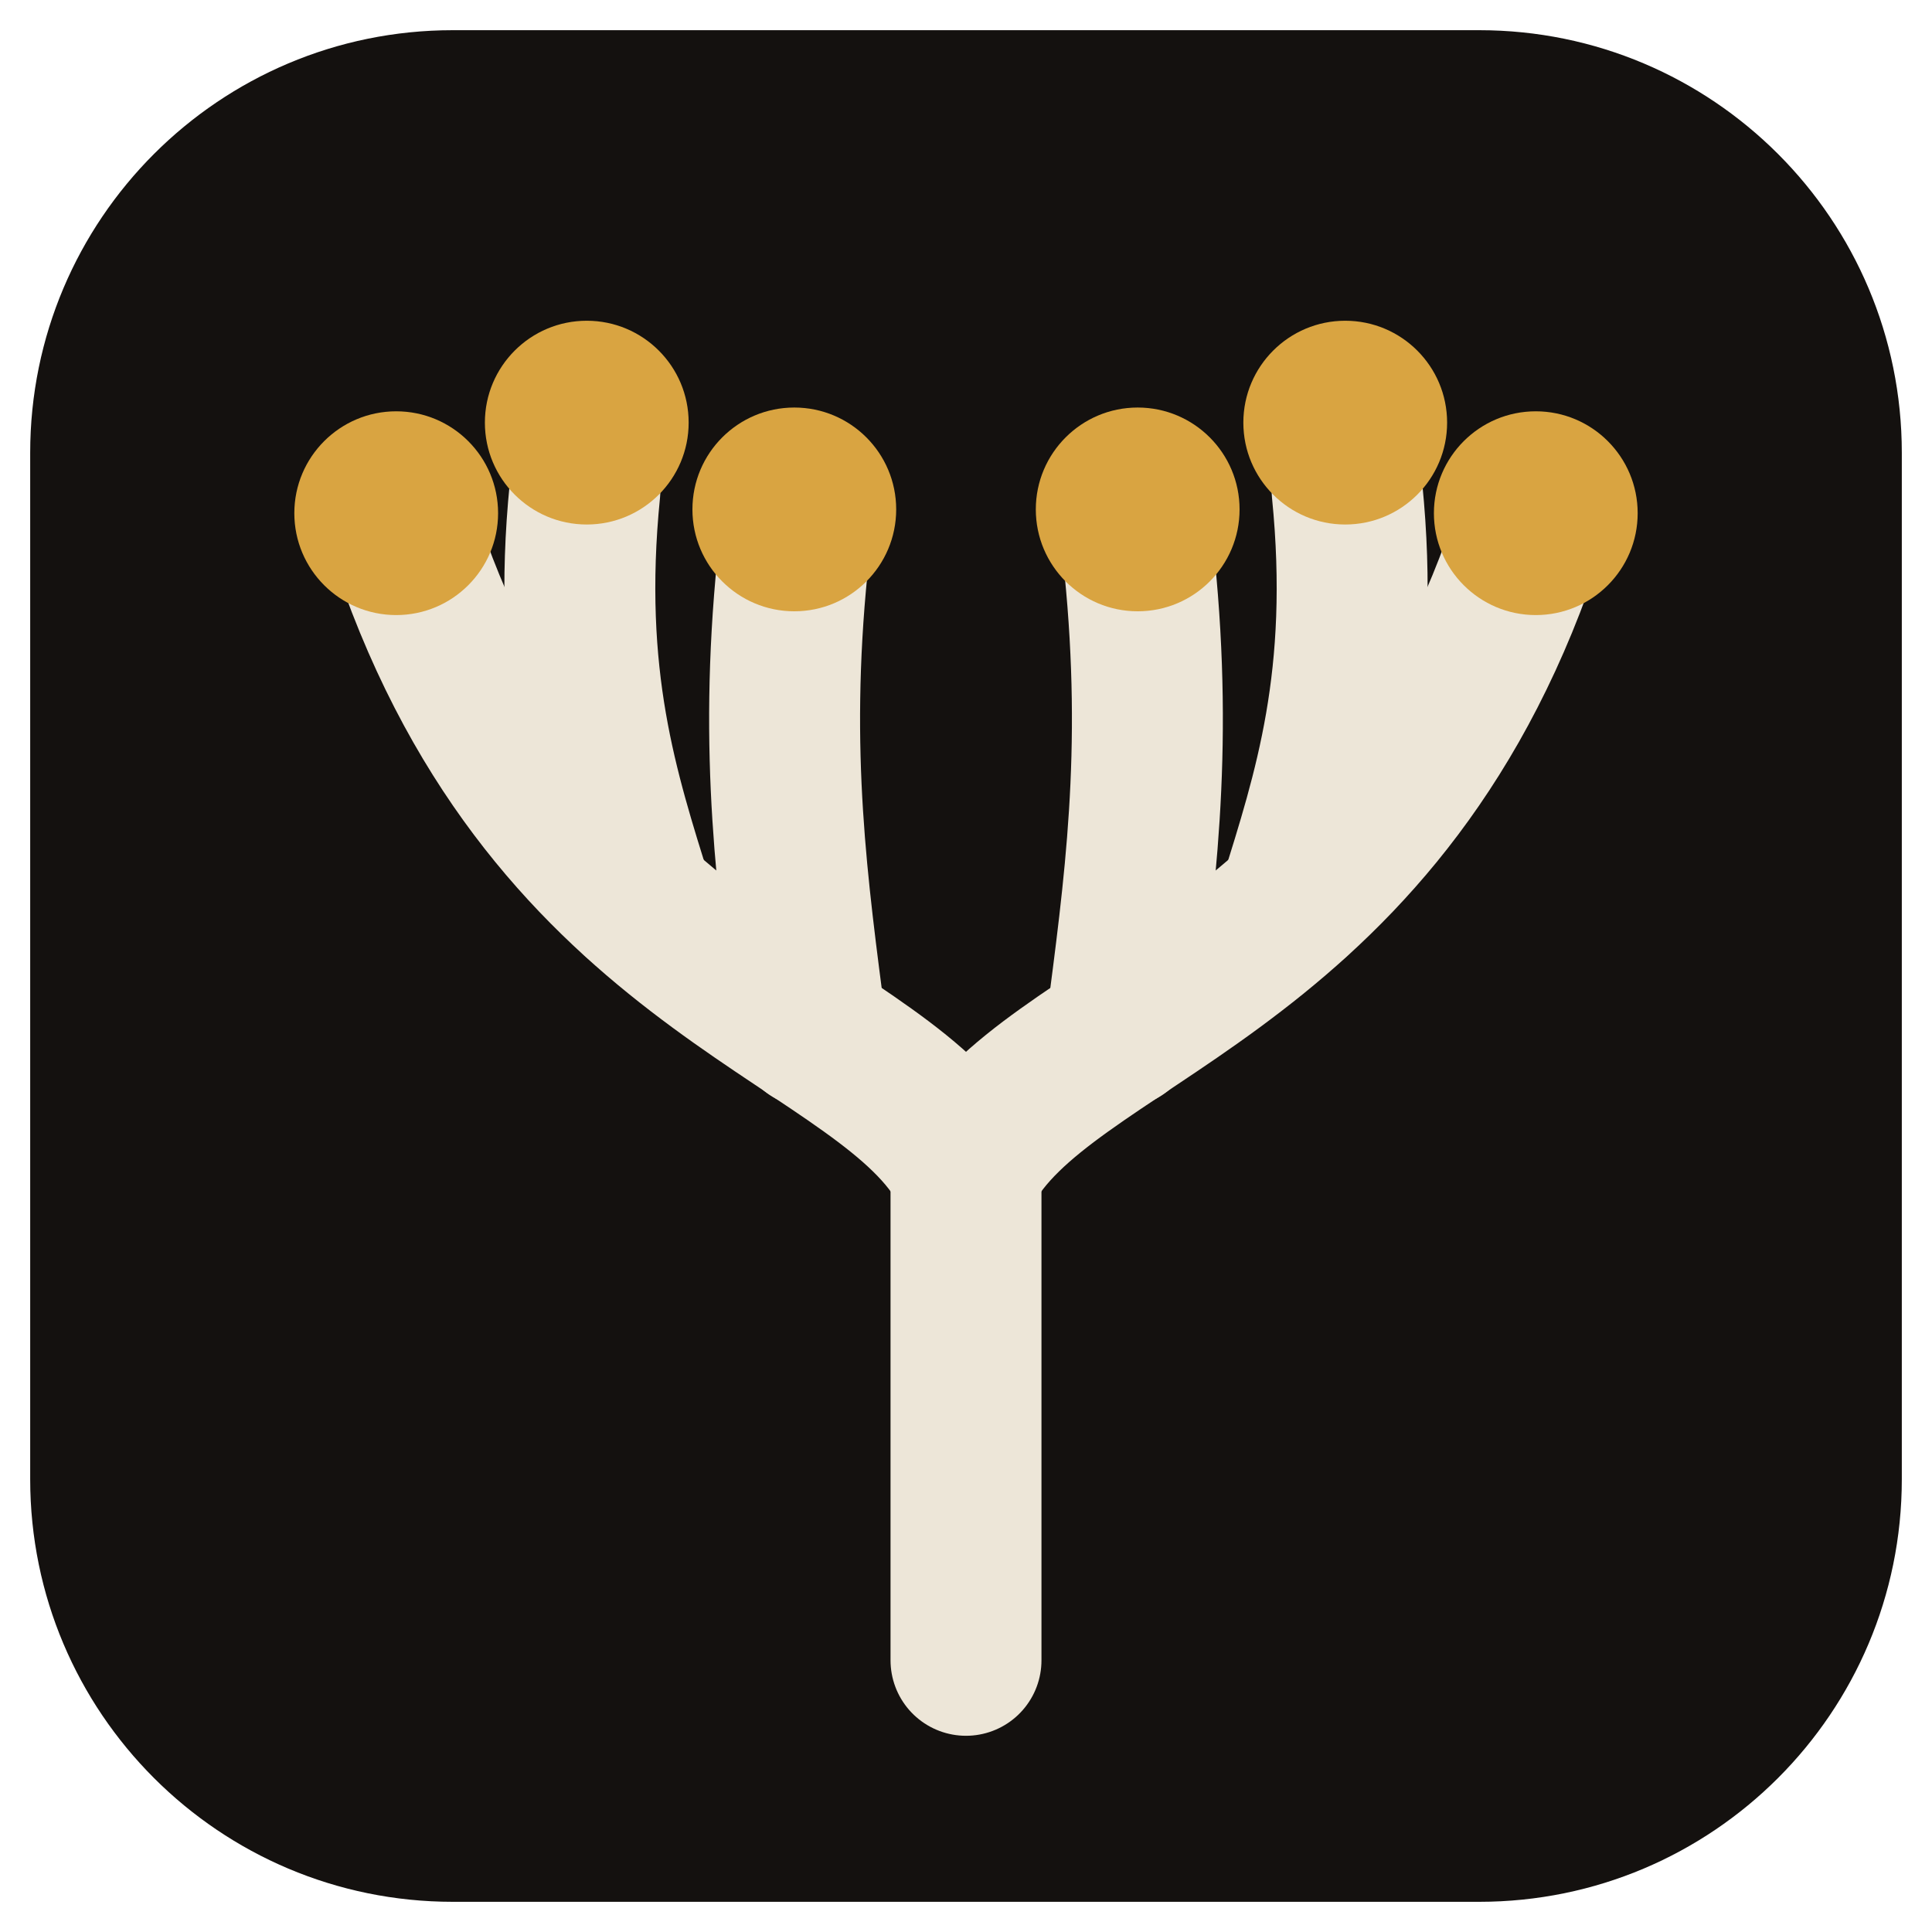
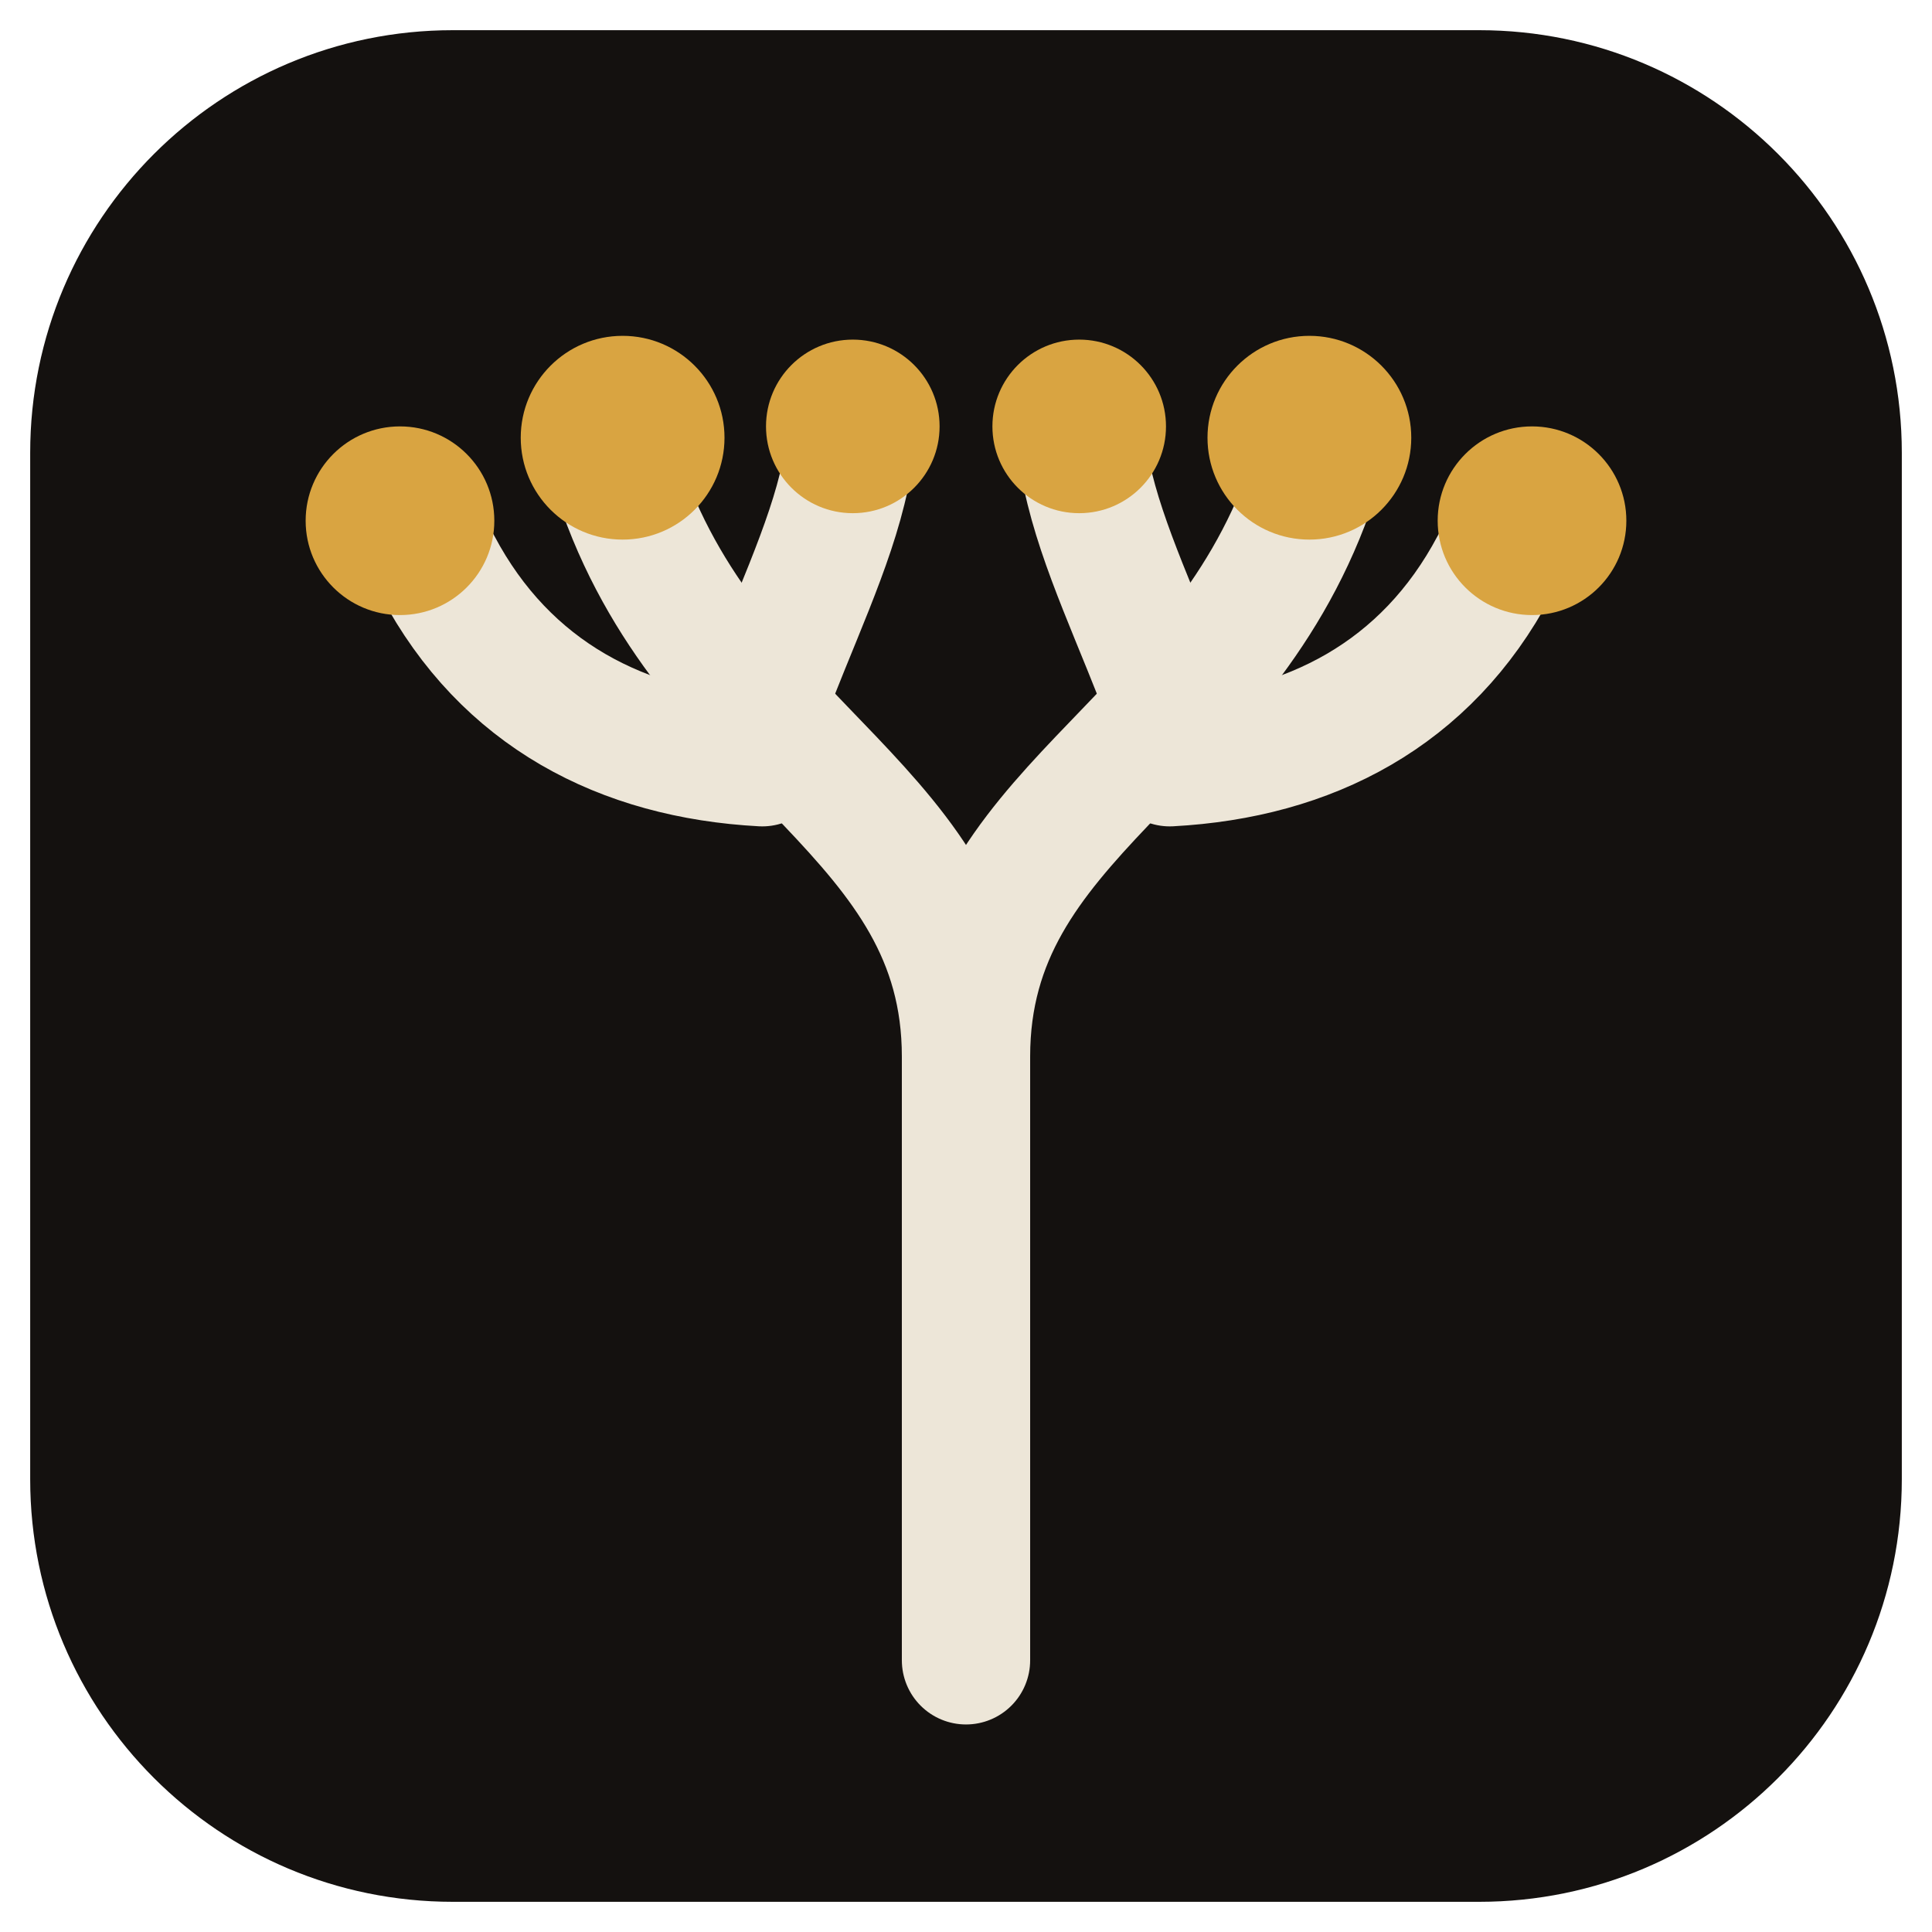
<svg xmlns="http://www.w3.org/2000/svg" width="32" height="32" viewBox="0 0 1024 1024">
  <rect x="16" y="16" width="992" height="992" rx="224" fill="#14110F" />
-   <g fill="none" stroke="#EDE6D8" stroke-width="80" stroke-linecap="round" stroke-linejoin="round">
-     <path d="M512 880 V620" />
-     <path d="M512 620 C470 540 300 520 220 300" />
-     <path d="M430 547 C420 470 410 400 420 300" />
-     <path d="M338 478 C320 420 300 360 310 260" />
-     <path d="M512 620 C554 540 724 520 804 300" />
-     <path d="M594 547 C604 470 614 400 604 300" />
-     <path d="M686 478 C704 420 724 360 714 260" />
+   <g fill="none" stroke="#EDE6D8" stroke-width="68" stroke-linecap="round" stroke-linejoin="round">
+     <path d="M512 880 V560" />
+     <path d="M512 560 C512 430 380 400 330 260" />
+     <path d="M404 404 C330 400 268 368 232 300" />
+     <path d="M403 376 C420 330 440 290 448 252" />
+     <path d="M512 560 C512 430 644 400 694 260" />
+     <path d="M620 404 C694 400 756 368 792 300" />
+     <path d="M621 376 C604 330 584 290 576 252" />
  </g>
  <g fill="#D9A441">
-     <circle cx="210" cy="272" r="54" />
-     <circle cx="814" cy="272" r="54" />
-     <circle cx="311" cy="224" r="54" />
-     <circle cx="713" cy="224" r="54" />
-     <circle cx="421" cy="270" r="54" />
-     <circle cx="603" cy="270" r="54" />
+     <circle cx="330" cy="232" r="54" />
+     <circle cx="694" cy="232" r="54" />
+     <circle cx="212" cy="276" r="50" />
+     <circle cx="812" cy="276" r="50" />
+     <circle cx="452" cy="226" r="46" />
+     <circle cx="572" cy="226" r="46" />
  </g>
</svg>
